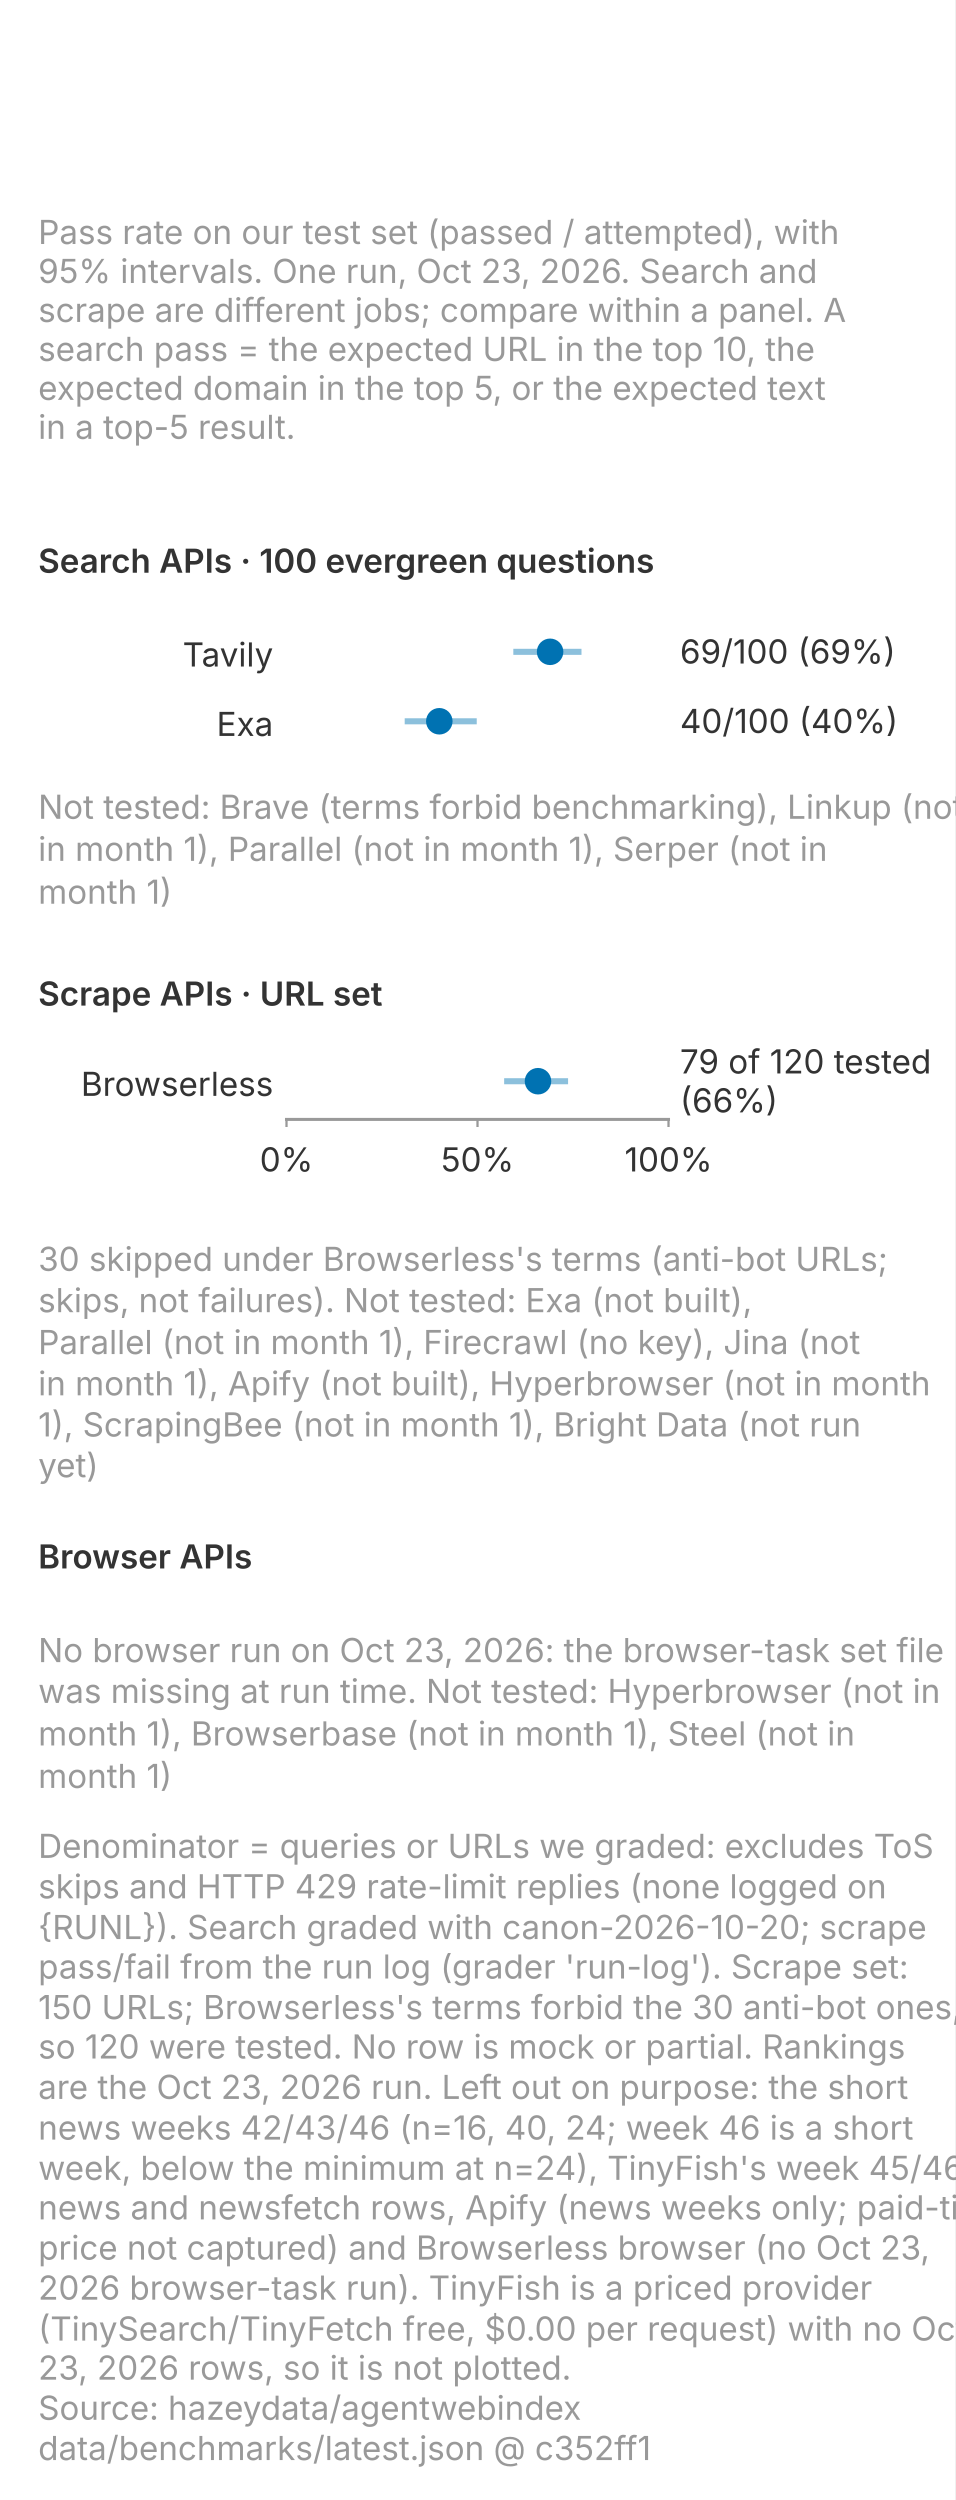
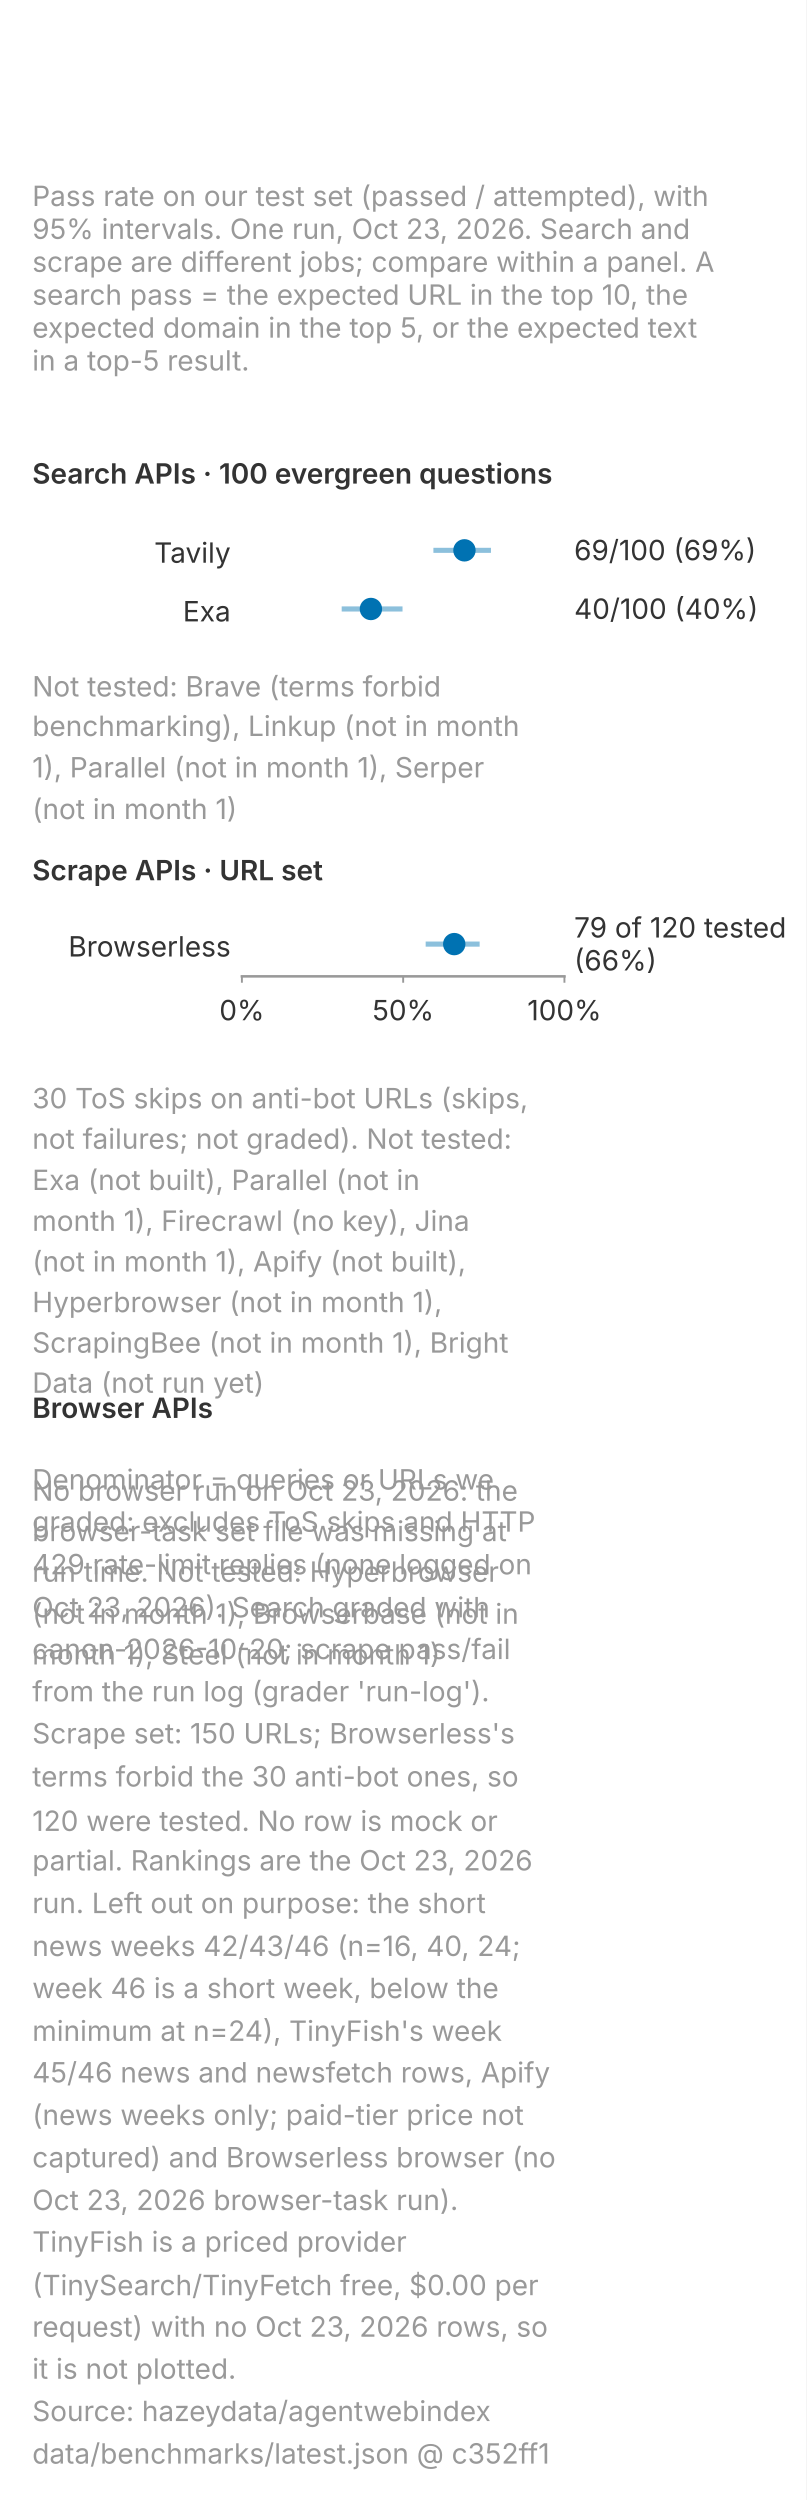
- <svg xmlns="http://www.w3.org/2000/svg" xmlns:xlink="http://www.w3.org/1999/xlink" role="img" aria-label="Tavily passed 69% of our 100 evergreen checks, Exa 40%; Browserless passed 66% of 120 scrape checks" width="252pt" height="659.678pt" viewBox="0 0 252 659.678" version="1.1">
+ <svg xmlns="http://www.w3.org/2000/svg" xmlns:xlink="http://www.w3.org/1999/xlink" role="img" aria-label="Tavily passed 69% of our 100 evergreen checks, Exa 40%; Browserless passed 66% of 120 scrape checks" width="252pt" height="781.312pt" viewBox="0 0 252 781.312" version="1.1">
  <defs>
    <style type="text/css">*{stroke-linejoin: round; stroke-linecap: butt}</style>
  </defs>
  <g id="figure_1">
    <g id="patch_1">
-       <path d="M 0 659.678  L 252 659.678  L 252 0  L 0 0  z " style="fill: #ffffff" />
+       <path d="M 0 781.312  L 252 781.312  L 252 0  L 0 0  z " style="fill: #ffffff" />
    </g>
    <g id="axes_1">
      <g id="patch_2">
        <path d="M 75.6 201.319  L 176.4 201.319  L 176.4 160.999  L 75.6 160.999  z " style="fill: #ffffff" />
      </g>
      <g id="matplotlib.axis_1">
        <g id="xtick_1">
          <g id="line2d_1" />
        </g>
        <g id="xtick_2">
          <g id="line2d_2" />
        </g>
        <g id="xtick_3">
          <g id="line2d_3" />
        </g>
      </g>
      <g id="matplotlib.axis_2">
        <g id="ytick_1">
          <g id="line2d_4" />
          <g id="text_1">
            <text style="font-size: 8.75px; font-family: 'Inter', sans-serif; text-anchor: end; fill: #333333" x="72.1" y="194.197" transform="rotate(-0 72.1 194.1974)">Exa</text>
          </g>
        </g>
        <g id="ytick_2">
          <g id="line2d_5" />
          <g id="text_2">
            <text style="font-size: 8.75px; font-family: 'Inter', sans-serif; text-anchor: end; fill: #333333" x="72.1" y="175.87" transform="rotate(-0 72.1 175.8701)">Tavily</text>
          </g>
        </g>
      </g>
      <g id="wilson-ci">
-         <path d="M 135.449 171.995  L 153.438 171.995  " clip-path="url(#peeccd9cdbe)" style="fill: none; stroke: #8cc0dc; stroke-width: 1.6" />
+         <path d="M 135.449 171.995  L 153.438 171.995  " clip-path="url(#p987ea7174e)" style="fill: none; stroke: #8cc0dc; stroke-width: 1.6" />
      </g>
      <g id="wilson-ci">
-         <path d="M 106.787 190.322  L 125.798 190.322  " clip-path="url(#peeccd9cdbe)" style="fill: none; stroke: #8cc0dc; stroke-width: 1.6" />
+         <path d="M 106.787 190.322  L 125.798 190.322  " clip-path="url(#p987ea7174e)" style="fill: none; stroke: #8cc0dc; stroke-width: 1.6" />
      </g>
      <g id="line2d_6">
        <defs>
-           <path id="m68f22e900f" d="M 0 3  C 0.796 3 1.559 2.684 2.121 2.121  C 2.684 1.559 3 0.796 3 0  C 3 -0.796 2.684 -1.559 2.121 -2.121  C 1.559 -2.684 0.796 -3 0 -3  C -0.796 -3 -1.559 -2.684 -2.121 -2.121  C -2.684 -1.559 -3 -0.796 -3 0  C -3 0.796 -2.684 1.559 -2.121 2.121  C -1.559 2.684 -0.796 3 0 3  z " style="stroke: #0072b2" />
+           <path id="m17a896bd03" d="M 0 3  C 0.796 3 1.559 2.684 2.121 2.121  C 2.684 1.559 3 0.796 3 0  C 3 -0.796 2.684 -1.559 2.121 -2.121  C 1.559 -2.684 0.796 -3 0 -3  C -0.796 -3 -1.559 -2.684 -2.121 -2.121  C -2.684 -1.559 -3 -0.796 -3 0  C -3 0.796 -2.684 1.559 -2.121 2.121  C -1.559 2.684 -0.796 3 0 3  z " style="stroke: #0072b2" />
        </defs>
-         <g clip-path="url(#peeccd9cdbe)">
-           <use xlink:href="#m68f22e900f" x="145.152" y="171.995" style="fill: #0072b2; stroke: #0072b2" />
+         <g clip-path="url(#p987ea7174e)">
+           <use xlink:href="#m17a896bd03" x="145.152" y="171.995" style="fill: #0072b2; stroke: #0072b2" />
        </g>
      </g>
      <g id="text_3">
        <text style="font-size: 8.75px; font-family: 'Inter', sans-serif; text-anchor: start; fill: #333333" x="179.424" y="175.087" transform="rotate(-0 179.424 175.0872)">69/100 (69%)</text>
      </g>
      <g id="line2d_7">
-         <g clip-path="url(#peeccd9cdbe)">
-           <use xlink:href="#m68f22e900f" x="115.92" y="190.322" style="fill: #0072b2; stroke: #0072b2" />
+         <g clip-path="url(#p987ea7174e)">
+           <use xlink:href="#m17a896bd03" x="115.92" y="190.322" style="fill: #0072b2; stroke: #0072b2" />
        </g>
      </g>
      <g id="text_4">
        <text style="font-size: 8.75px; font-family: 'Inter', sans-serif; text-anchor: start; fill: #333333" x="179.424" y="193.414" transform="rotate(-0 179.424 193.4144)">40/100 (40%)</text>
      </g>
    </g>
    <g id="axes_2">
      <g id="patch_3">
-         <path d="M 75.6 295.38  L 176.4 295.38  L 176.4 275.22  L 75.6 275.22  z " style="fill: #ffffff" />
+         <path d="M 75.6 305.134  L 176.4 305.134  L 176.4 284.974  L 75.6 284.974  z " style="fill: #ffffff" />
      </g>
      <g id="matplotlib.axis_3">
        <g id="xtick_4">
          <g id="line2d_8">
            <defs>
-               <path id="med7c03aab3" d="M 0 0  L 0 2  " style="stroke: #999999; stroke-width: 0.6" />
+               <path id="mc656ab4687" d="M 0 0  L 0 2  " style="stroke: #999999; stroke-width: 0.6" />
            </defs>
            <g>
-               <use xlink:href="#med7c03aab3" x="75.6" y="295.38" style="fill: #999999; stroke: #999999; stroke-width: 0.6" />
+               <use xlink:href="#mc656ab4687" x="75.6" y="305.134" style="fill: #999999; stroke: #999999; stroke-width: 0.6" />
            </g>
          </g>
          <g id="text_5">
-             <text style="font-size: 8.75px; font-family: 'Inter', sans-serif; text-anchor: middle; fill: #333333" x="75.6" y="309.114" transform="rotate(-0 75.6 309.1144)">0%</text>
+             <text style="font-size: 8.75px; font-family: 'Inter', sans-serif; text-anchor: middle; fill: #333333" x="75.6" y="318.868" transform="rotate(-0 75.6 318.8681)">0%</text>
          </g>
        </g>
        <g id="xtick_5">
          <g id="line2d_9">
            <g>
-               <use xlink:href="#med7c03aab3" x="126" y="295.38" style="fill: #999999; stroke: #999999; stroke-width: 0.6" />
+               <use xlink:href="#mc656ab4687" x="126" y="305.134" style="fill: #999999; stroke: #999999; stroke-width: 0.6" />
            </g>
          </g>
          <g id="text_6">
-             <text style="font-size: 8.75px; font-family: 'Inter', sans-serif; text-anchor: middle; fill: #333333" x="126" y="309.114" transform="rotate(-0 126 309.1144)">50%</text>
+             <text style="font-size: 8.75px; font-family: 'Inter', sans-serif; text-anchor: middle; fill: #333333" x="126" y="318.868" transform="rotate(-0 126 318.8681)">50%</text>
          </g>
        </g>
        <g id="xtick_6">
          <g id="line2d_10">
            <g>
-               <use xlink:href="#med7c03aab3" x="176.4" y="295.38" style="fill: #999999; stroke: #999999; stroke-width: 0.6" />
+               <use xlink:href="#mc656ab4687" x="176.4" y="305.134" style="fill: #999999; stroke: #999999; stroke-width: 0.6" />
            </g>
          </g>
          <g id="text_7">
-             <text style="font-size: 8.75px; font-family: 'Inter', sans-serif; text-anchor: middle; fill: #333333" x="176.4" y="309.114" transform="rotate(-0 176.4 309.1144)">100%</text>
+             <text style="font-size: 8.75px; font-family: 'Inter', sans-serif; text-anchor: middle; fill: #333333" x="176.4" y="318.868" transform="rotate(-0 176.4 318.8681)">100%</text>
          </g>
        </g>
      </g>
      <g id="matplotlib.axis_4">
        <g id="ytick_3">
          <g id="line2d_11" />
          <g id="text_8">
-             <text style="font-size: 8.75px; font-family: 'Inter', sans-serif; text-anchor: end; fill: #333333" x="72.1" y="289.175" transform="rotate(-0 72.1 289.175)">Browserless</text>
+             <text style="font-size: 8.75px; font-family: 'Inter', sans-serif; text-anchor: end; fill: #333333" x="72.1" y="298.929" transform="rotate(-0 72.1 298.9287)">Browserless</text>
          </g>
        </g>
      </g>
      <g id="wilson-ci">
-         <path d="M 133.03 285.3  L 149.899 285.3  " clip-path="url(#pcb98c5901f)" style="fill: none; stroke: #8cc0dc; stroke-width: 1.6" />
+         <path d="M 133.03 295.054  L 149.899 295.054  " clip-path="url(#pcf548d499c)" style="fill: none; stroke: #8cc0dc; stroke-width: 1.6" />
      </g>
      <g id="patch_4">
-         <path d="M 75.6 295.38  L 176.4 295.38  " style="fill: none; stroke: #999999; stroke-width: 0.8; stroke-linejoin: miter; stroke-linecap: square" />
+         <path d="M 75.6 305.134  L 176.4 305.134  " style="fill: none; stroke: #999999; stroke-width: 0.8; stroke-linejoin: miter; stroke-linecap: square" />
      </g>
      <g id="line2d_12">
-         <g clip-path="url(#pcb98c5901f)">
-           <use xlink:href="#m68f22e900f" x="141.96" y="285.3" style="fill: #0072b2; stroke: #0072b2" />
+         <g clip-path="url(#pcf548d499c)">
+           <use xlink:href="#m17a896bd03" x="141.96" y="295.054" style="fill: #0072b2; stroke: #0072b2" />
        </g>
      </g>
      <g id="text_9">
-         <text style="font-size: 8.75px; font-family: 'Inter', sans-serif; fill: #333333" transform="translate(179.424 283.2497)">79 of 120 tested</text>
-         <text style="font-size: 8.75px; font-family: 'Inter', sans-serif; fill: #333333" transform="translate(179.424 293.5344)">(66%)</text>
+         <text style="font-size: 8.75px; font-family: 'Inter', sans-serif; fill: #333333" transform="translate(179.424 293.0035)">79 of 120 tested</text>
+         <text style="font-size: 8.75px; font-family: 'Inter', sans-serif; fill: #333333" transform="translate(179.424 303.2881)">(66%)</text>
      </g>
    </g>
    <g id="text_11">
      <text style="font-size: 8.75px; font-family: 'Inter', sans-serif; fill: #999999" transform="translate(10.08 64.38313)">Pass rate on our test set (passed / attempted), with</text>
      <text style="font-size: 8.75px; font-family: 'Inter', sans-serif; fill: #999999" transform="translate(10.08 74.66779)">95% intervals. One run, Oct 23, 2026. Search and</text>
      <text style="font-size: 8.75px; font-family: 'Inter', sans-serif; fill: #999999" transform="translate(10.08 84.95246)">scrape are different jobs; compare within a panel. A</text>
      <text style="font-size: 8.75px; font-family: 'Inter', sans-serif; fill: #999999" transform="translate(10.08 95.23713)">search pass = the expected URL in the top 10, the</text>
      <text style="font-size: 8.75px; font-family: 'Inter', sans-serif; fill: #999999" transform="translate(10.08 105.5218)">expected domain in the top 5, or the expected text</text>
      <text style="font-size: 8.75px; font-family: 'Inter', sans-serif; fill: #999999" transform="translate(10.08 115.8065)">in a top-5 result.</text>
    </g>
    <g id="text_12">
      <text style="font-weight: 600; font-size: 8.75px; font-family: 'Inter', sans-serif; text-anchor: start; fill: #333333" x="10.08" y="151.131" transform="rotate(-0 10.08 151.1308)">Search APIs · 100 evergreen questions</text>
    </g>
    <g id="text_13">
-       <text style="font-size: 8.75px; font-family: 'Inter', sans-serif; fill: #999999" transform="translate(10.08 216.0495)">Not tested: Brave (terms forbid benchmarking), Linkup (not</text>
-       <text style="font-size: 8.75px; font-family: 'Inter', sans-serif; fill: #999999" transform="translate(10.08 227.1554)">in month 1), Parallel (not in month 1), Serper (not in</text>
-       <text style="font-size: 8.75px; font-family: 'Inter', sans-serif; fill: #999999" transform="translate(10.08 238.4716)">month 1)</text>
+       <text style="font-size: 8.75px; font-family: 'Inter', sans-serif; fill: #999999" transform="translate(10.08 217.6526)">Not tested: Brave (terms forbid</text>
+       <text style="font-size: 8.75px; font-family: 'Inter', sans-serif; fill: #999999" transform="translate(10.08 230.0092)">benchmarking), Linkup (not in month</text>
+       <text style="font-size: 8.75px; font-family: 'Inter', sans-serif; fill: #999999" transform="translate(10.08 242.9661)">1), Parallel (not in month 1), Serper</text>
+       <text style="font-size: 8.75px; font-family: 'Inter', sans-serif; fill: #999999" transform="translate(10.08 255.9673)">(not in month 1)</text>
    </g>
    <g id="text_14">
-       <text style="font-weight: 600; font-size: 8.75px; font-family: 'Inter', sans-serif; text-anchor: start; fill: #333333" x="10.08" y="265.352" transform="rotate(-0 10.08 265.352)">Scrape APIs · URL set</text>
+       <text style="font-weight: 600; font-size: 8.75px; font-family: 'Inter', sans-serif; text-anchor: start; fill: #333333" x="10.08" y="275.106" transform="rotate(-0 10.08 275.1058)">Scrape APIs · URL set</text>
    </g>
    <g id="text_15">
-       <text style="font-size: 8.75px; font-family: 'Inter', sans-serif; fill: #999999" transform="translate(10.08 335.3547)">30 skipped under Browserless's terms (anti-bot URLs;</text>
-       <text style="font-size: 8.75px; font-family: 'Inter', sans-serif; fill: #999999" transform="translate(10.08 346.2444)">skips, not failures). Not tested: Exa (not built),</text>
-       <text style="font-size: 8.75px; font-family: 'Inter', sans-serif; fill: #999999" transform="translate(10.08 357.2916)">Parallel (not in month 1), Firecrawl (no key), Jina (not</text>
-       <text style="font-size: 8.75px; font-family: 'Inter', sans-serif; fill: #999999" transform="translate(10.08 368.1813)">in month 1), Apify (not built), Hyperbrowser (not in month</text>
-       <text style="font-size: 8.75px; font-family: 'Inter', sans-serif; fill: #999999" transform="translate(10.08 379.0416)">1), ScrapingBee (not in month 1), Bright Data (not run</text>
-       <text style="font-size: 8.75px; font-family: 'Inter', sans-serif; fill: #999999" transform="translate(10.08 389.7883)">yet)</text>
+       <text style="font-size: 8.75px; font-family: 'Inter', sans-serif; fill: #999999" transform="translate(10.08 346.3709)">30 ToS skips on anti-bot URLs (skips,</text>
+       <text style="font-size: 8.75px; font-family: 'Inter', sans-serif; fill: #999999" transform="translate(10.08 359.0242)">not failures; not graded). Not tested:</text>
+       <text style="font-size: 8.75px; font-family: 'Inter', sans-serif; fill: #999999" transform="translate(10.08 371.9059)">Exa (not built), Parallel (not in</text>
+       <text style="font-size: 8.75px; font-family: 'Inter', sans-serif; fill: #999999" transform="translate(10.08 384.6686)">month 1), Firecrawl (no key), Jina</text>
+       <text style="font-size: 8.75px; font-family: 'Inter', sans-serif; fill: #999999" transform="translate(10.08 397.3732)">(not in month 1), Apify (not built),</text>
+       <text style="font-size: 8.75px; font-family: 'Inter', sans-serif; fill: #999999" transform="translate(10.08 410.0777)">Hyperbrowser (not in month 1),</text>
+       <text style="font-size: 8.75px; font-family: 'Inter', sans-serif; fill: #999999" transform="translate(10.08 422.7482)">ScrapingBee (not in month 1), Bright</text>
+       <text style="font-size: 8.75px; font-family: 'Inter', sans-serif; fill: #999999" transform="translate(10.08 435.2859)">Data (not run yet)</text>
    </g>
    <g id="text_16">
-       <text style="font-weight: 600; font-size: 8.75px; font-family: 'Inter', sans-serif; text-anchor: start; fill: #333333" x="10.08" y="413.875" transform="rotate(-0 10.08 413.8745)">Browser APIs</text>
+       <text style="font-weight: 600; font-size: 8.75px; font-family: 'Inter', sans-serif; text-anchor: start; fill: #333333" x="10.08" y="443.136" transform="rotate(-0 10.08 443.1358)">Browser APIs</text>
    </g>
    <g id="text_17">
-       <text style="font-size: 8.75px; font-family: 'Inter', sans-serif; fill: #999999" transform="translate(10.08 438.5863)">No browser run on Oct 23, 2026: the browser-task set file</text>
-       <text style="font-size: 8.75px; font-family: 'Inter', sans-serif; fill: #999999" transform="translate(10.08 449.3629)">was missing at run time. Not tested: Hyperbrowser (not in</text>
-       <text style="font-size: 8.75px; font-family: 'Inter', sans-serif; fill: #999999" transform="translate(10.08 460.5766)">month 1), Browserbase (not in month 1), Steel (not in</text>
-       <text style="font-size: 8.75px; font-family: 'Inter', sans-serif; fill: #999999" transform="translate(10.08 471.785)">month 1)</text>
+       <text style="font-size: 8.75px; font-family: 'Inter', sans-serif; fill: #999999" transform="translate(10.08 469.0149)">No browser run on Oct 23, 2026: the</text>
+       <text style="font-size: 8.75px; font-family: 'Inter', sans-serif; fill: #999999" transform="translate(10.08 481.6491)">browser-task set file was missing at</text>
+       <text style="font-size: 8.75px; font-family: 'Inter', sans-serif; fill: #999999" transform="translate(10.08 494.3428)">run time. Not tested: Hyperbrowser</text>
+       <text style="font-size: 8.75px; font-family: 'Inter', sans-serif; fill: #999999" transform="translate(10.08 507.4814)">(not in month 1), Browserbase (not in</text>
+       <text style="font-size: 8.75px; font-family: 'Inter', sans-serif; fill: #999999" transform="translate(10.08 520.186)">month 1), Steel (not in month 1)</text>
    </g>
    <g id="text_18">
-       <text style="font-size: 8.75px; font-family: 'Inter', sans-serif; fill: #999999" transform="translate(10.08 490.2512)">Denominator = queries or URLs we graded: excludes ToS</text>
-       <text style="font-size: 8.75px; font-family: 'Inter', sans-serif; fill: #999999" transform="translate(10.08 500.9106)">skips and HTTP 429 rate-limit replies (none logged on</text>
-       <text style="font-size: 8.75px; font-family: 'Inter', sans-serif; fill: #999999" transform="translate(10.08 511.6585)">{RUNL}). Search graded with canon-2026-10-20; scrape</text>
-       <text style="font-size: 8.75px; font-family: 'Inter', sans-serif; fill: #999999" transform="translate(10.08 522.0849)">pass/fail from the run log (grader 'run-log'). Scrape set:</text>
-       <text style="font-size: 8.75px; font-family: 'Inter', sans-serif; fill: #999999" transform="translate(10.08 532.7776)">150 URLs; Browserless's terms forbid the 30 anti-bot ones,</text>
-       <text style="font-size: 8.75px; font-family: 'Inter', sans-serif; fill: #999999" transform="translate(10.08 543.187)">so 120 were tested. No row is mock or partial. Rankings</text>
-       <text style="font-size: 8.75px; font-family: 'Inter', sans-serif; fill: #999999" transform="translate(10.08 553.8513)">are the Oct 23, 2026 run. Left out on purpose: the short</text>
-       <text style="font-size: 8.75px; font-family: 'Inter', sans-serif; fill: #999999" transform="translate(10.08 564.5752)">news weeks 42/43/46 (n=16, 40, 24; week 46 is a short</text>
-       <text style="font-size: 8.75px; font-family: 'Inter', sans-serif; fill: #999999" transform="translate(10.08 575.2088)">week, below the minimum at n=24), TinyFish's week 45/46</text>
-       <text style="font-size: 8.75px; font-family: 'Inter', sans-serif; fill: #999999" transform="translate(10.08 585.6352)">news and newsfetch rows, Apify (news weeks only; paid-tier</text>
-       <text style="font-size: 8.75px; font-family: 'Inter', sans-serif; fill: #999999" transform="translate(10.08 596.236)">price not captured) and Browserless browser (no Oct 23,</text>
-       <text style="font-size: 8.75px; font-family: 'Inter', sans-serif; fill: #999999" transform="translate(10.08 606.8095)">2026 browser-task run). TinyFish is a priced provider</text>
-       <text style="font-size: 8.75px; font-family: 'Inter', sans-serif; fill: #999999" transform="translate(10.08 617.6138)">(TinySearch/TinyFetch free, $0.00 per request) with no Oct</text>
-       <text style="font-size: 8.75px; font-family: 'Inter', sans-serif; fill: #999999" transform="translate(10.08 627.9253)">23, 2026 rows, so it is not plotted.</text>
-       <text style="font-size: 8.75px; font-family: 'Inter', sans-serif; fill: #999999" transform="translate(10.08 638.5075)">Source: hazeydata/agentwebindex</text>
-       <text style="font-size: 8.75px; font-family: 'Inter', sans-serif; fill: #999999" transform="translate(10.08 649.1357)">data/benchmarks/latest.json @ c352ff1</text>
+       <text style="font-size: 8.75px; font-family: 'Inter', sans-serif; fill: #999999" transform="translate(10.08 465.5094)">Denominator = queries or URLs we</text>
+       <text style="font-size: 8.75px; font-family: 'Inter', sans-serif; fill: #999999" transform="translate(10.08 478.692)">graded: excludes ToS skips and HTTP</text>
+       <text style="font-size: 8.75px; font-family: 'Inter', sans-serif; fill: #999999" transform="translate(10.08 492.0162)">429 rate-limit replies (none logged on</text>
+       <text style="font-size: 8.75px; font-family: 'Inter', sans-serif; fill: #999999" transform="translate(10.08 505.4511)">Oct 23, 2026). Search graded with</text>
+       <text style="font-size: 8.75px; font-family: 'Inter', sans-serif; fill: #999999" transform="translate(10.08 518.4903)">canon-2026-10-20; scrape pass/fail</text>
+       <text style="font-size: 8.75px; font-family: 'Inter', sans-serif; fill: #999999" transform="translate(10.08 531.7181)">from the run log (grader 'run-log').</text>
+       <text style="font-size: 8.75px; font-family: 'Inter', sans-serif; fill: #999999" transform="translate(10.08 544.8515)">Scrape set: 150 URLs; Browserless's</text>
+       <text style="font-size: 8.75px; font-family: 'Inter', sans-serif; fill: #999999" transform="translate(10.08 558.3179)">terms forbid the 30 anti-bot ones, so</text>
+       <text style="font-size: 8.75px; font-family: 'Inter', sans-serif; fill: #999999" transform="translate(10.08 572.2224)">120 were tested. No row is mock or</text>
+       <text style="font-size: 8.75px; font-family: 'Inter', sans-serif; fill: #999999" transform="translate(10.08 584.5636)">partial. Rankings are the Oct 23, 2026</text>
+       <text style="font-size: 8.75px; font-family: 'Inter', sans-serif; fill: #999999" transform="translate(10.08 597.894)">run. Left out on purpose: the short</text>
+       <text style="font-size: 8.75px; font-family: 'Inter', sans-serif; fill: #999999" transform="translate(10.08 611.2988)">news weeks 42/43/46 (n=16, 40, 24;</text>
+       <text style="font-size: 8.75px; font-family: 'Inter', sans-serif; fill: #999999" transform="translate(10.08 624.4425)">week 46 is a short week, below the</text>
+       <text style="font-size: 8.75px; font-family: 'Inter', sans-serif; fill: #999999" transform="translate(10.08 637.8248)">minimum at n=24), TinyFish's week</text>
+       <text style="font-size: 8.75px; font-family: 'Inter', sans-serif; fill: #999999" transform="translate(10.08 650.8127)">45/46 news and newsfetch rows, Apify</text>
+       <text style="font-size: 8.75px; font-family: 'Inter', sans-serif; fill: #999999" transform="translate(10.08 664.0917)">(news weeks only; paid-tier price not</text>
+       <text style="font-size: 8.75px; font-family: 'Inter', sans-serif; fill: #999999" transform="translate(10.08 677.3428)">captured) and Browserless browser (no</text>
+       <text style="font-size: 8.75px; font-family: 'Inter', sans-serif; fill: #999999" transform="translate(10.08 690.7025)">Oct 23, 2026 browser-task run).</text>
+       <text style="font-size: 8.75px; font-family: 'Inter', sans-serif; fill: #999999" transform="translate(10.08 703.7033)">TinyFish is a priced provider</text>
+       <text style="font-size: 8.75px; font-family: 'Inter', sans-serif; fill: #999999" transform="translate(10.08 717.2989)">(TinySearch/TinyFetch free, $0.00 per</text>
+       <text style="font-size: 8.75px; font-family: 'Inter', sans-serif; fill: #999999" transform="translate(10.08 730.2785)">request) with no Oct 23, 2026 rows, so</text>
+       <text style="font-size: 8.75px; font-family: 'Inter', sans-serif; fill: #999999" transform="translate(10.08 743.4223)">it is not plotted.</text>
+       <text style="font-size: 8.75px; font-family: 'Inter', sans-serif; fill: #999999" transform="translate(10.08 756.6501)">Source: hazeydata/agentwebindex</text>
+       <text style="font-size: 8.75px; font-family: 'Inter', sans-serif; fill: #999999" transform="translate(10.08 769.9353)">data/benchmarks/latest.json @ c352ff1</text>
    </g>
  </g>
  <defs>
-     <clipPath id="peeccd9cdbe">
+     <clipPath id="p987ea7174e">
      <rect x="75.6" y="160.999" width="100.8" height="40.32" />
    </clipPath>
-     <clipPath id="pcb98c5901f">
-       <rect x="75.6" y="275.22" width="100.8" height="20.16" />
+     <clipPath id="pcf548d499c">
+       <rect x="75.6" y="284.974" width="100.8" height="20.16" />
    </clipPath>
  </defs>
</svg>
